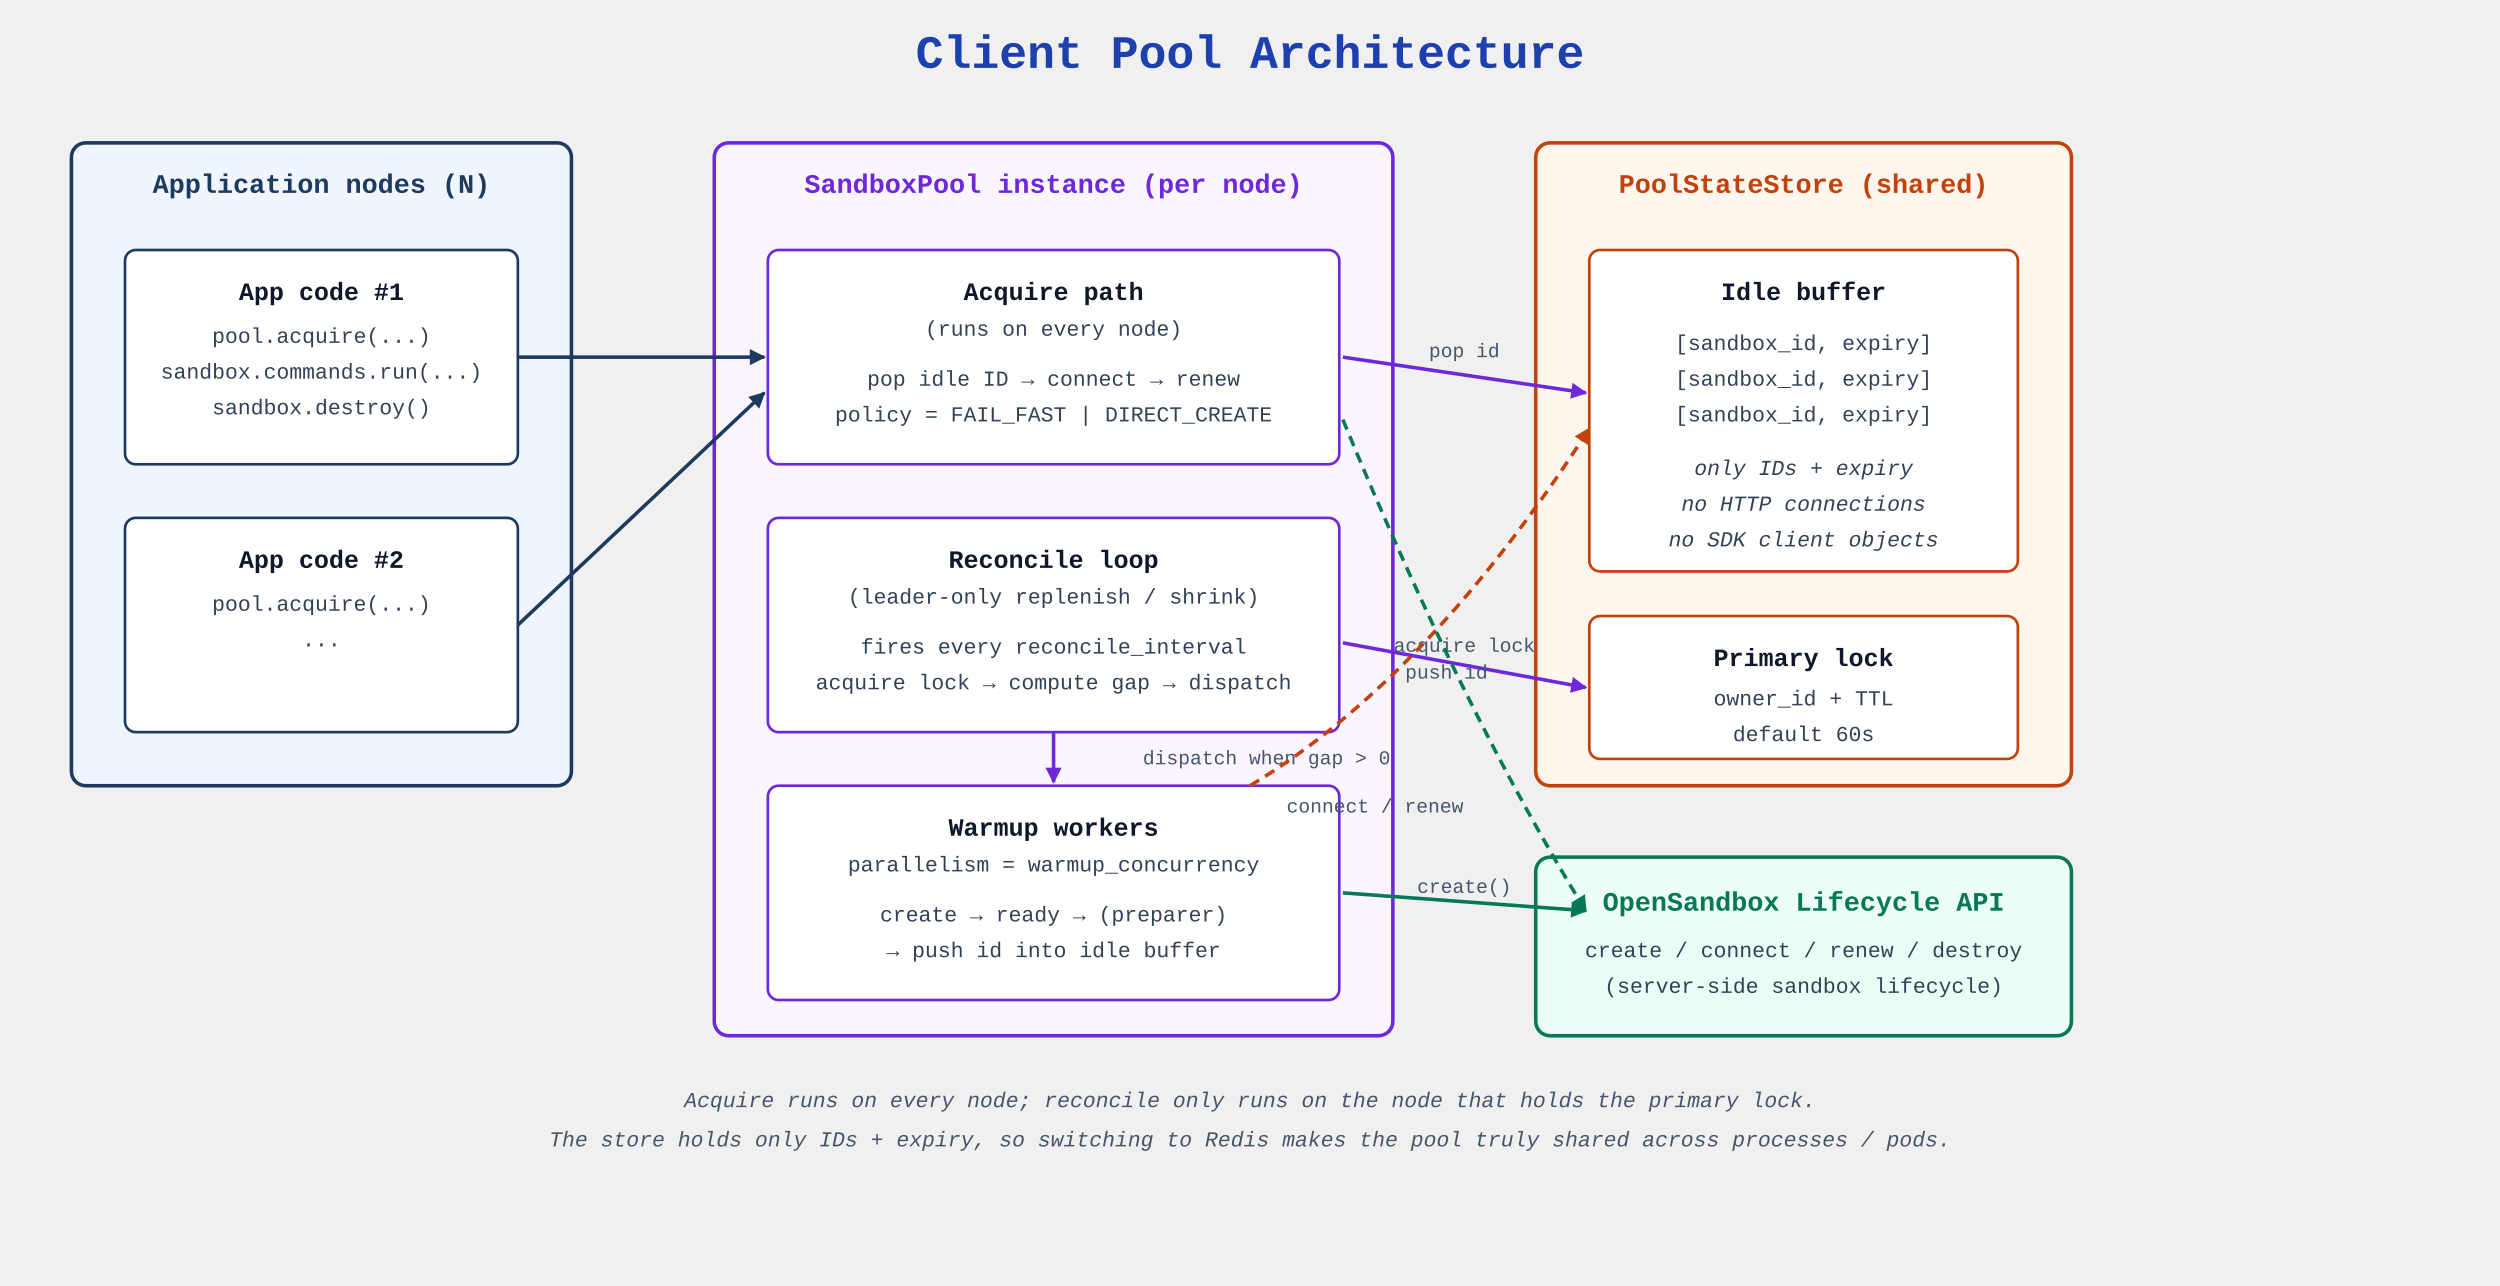
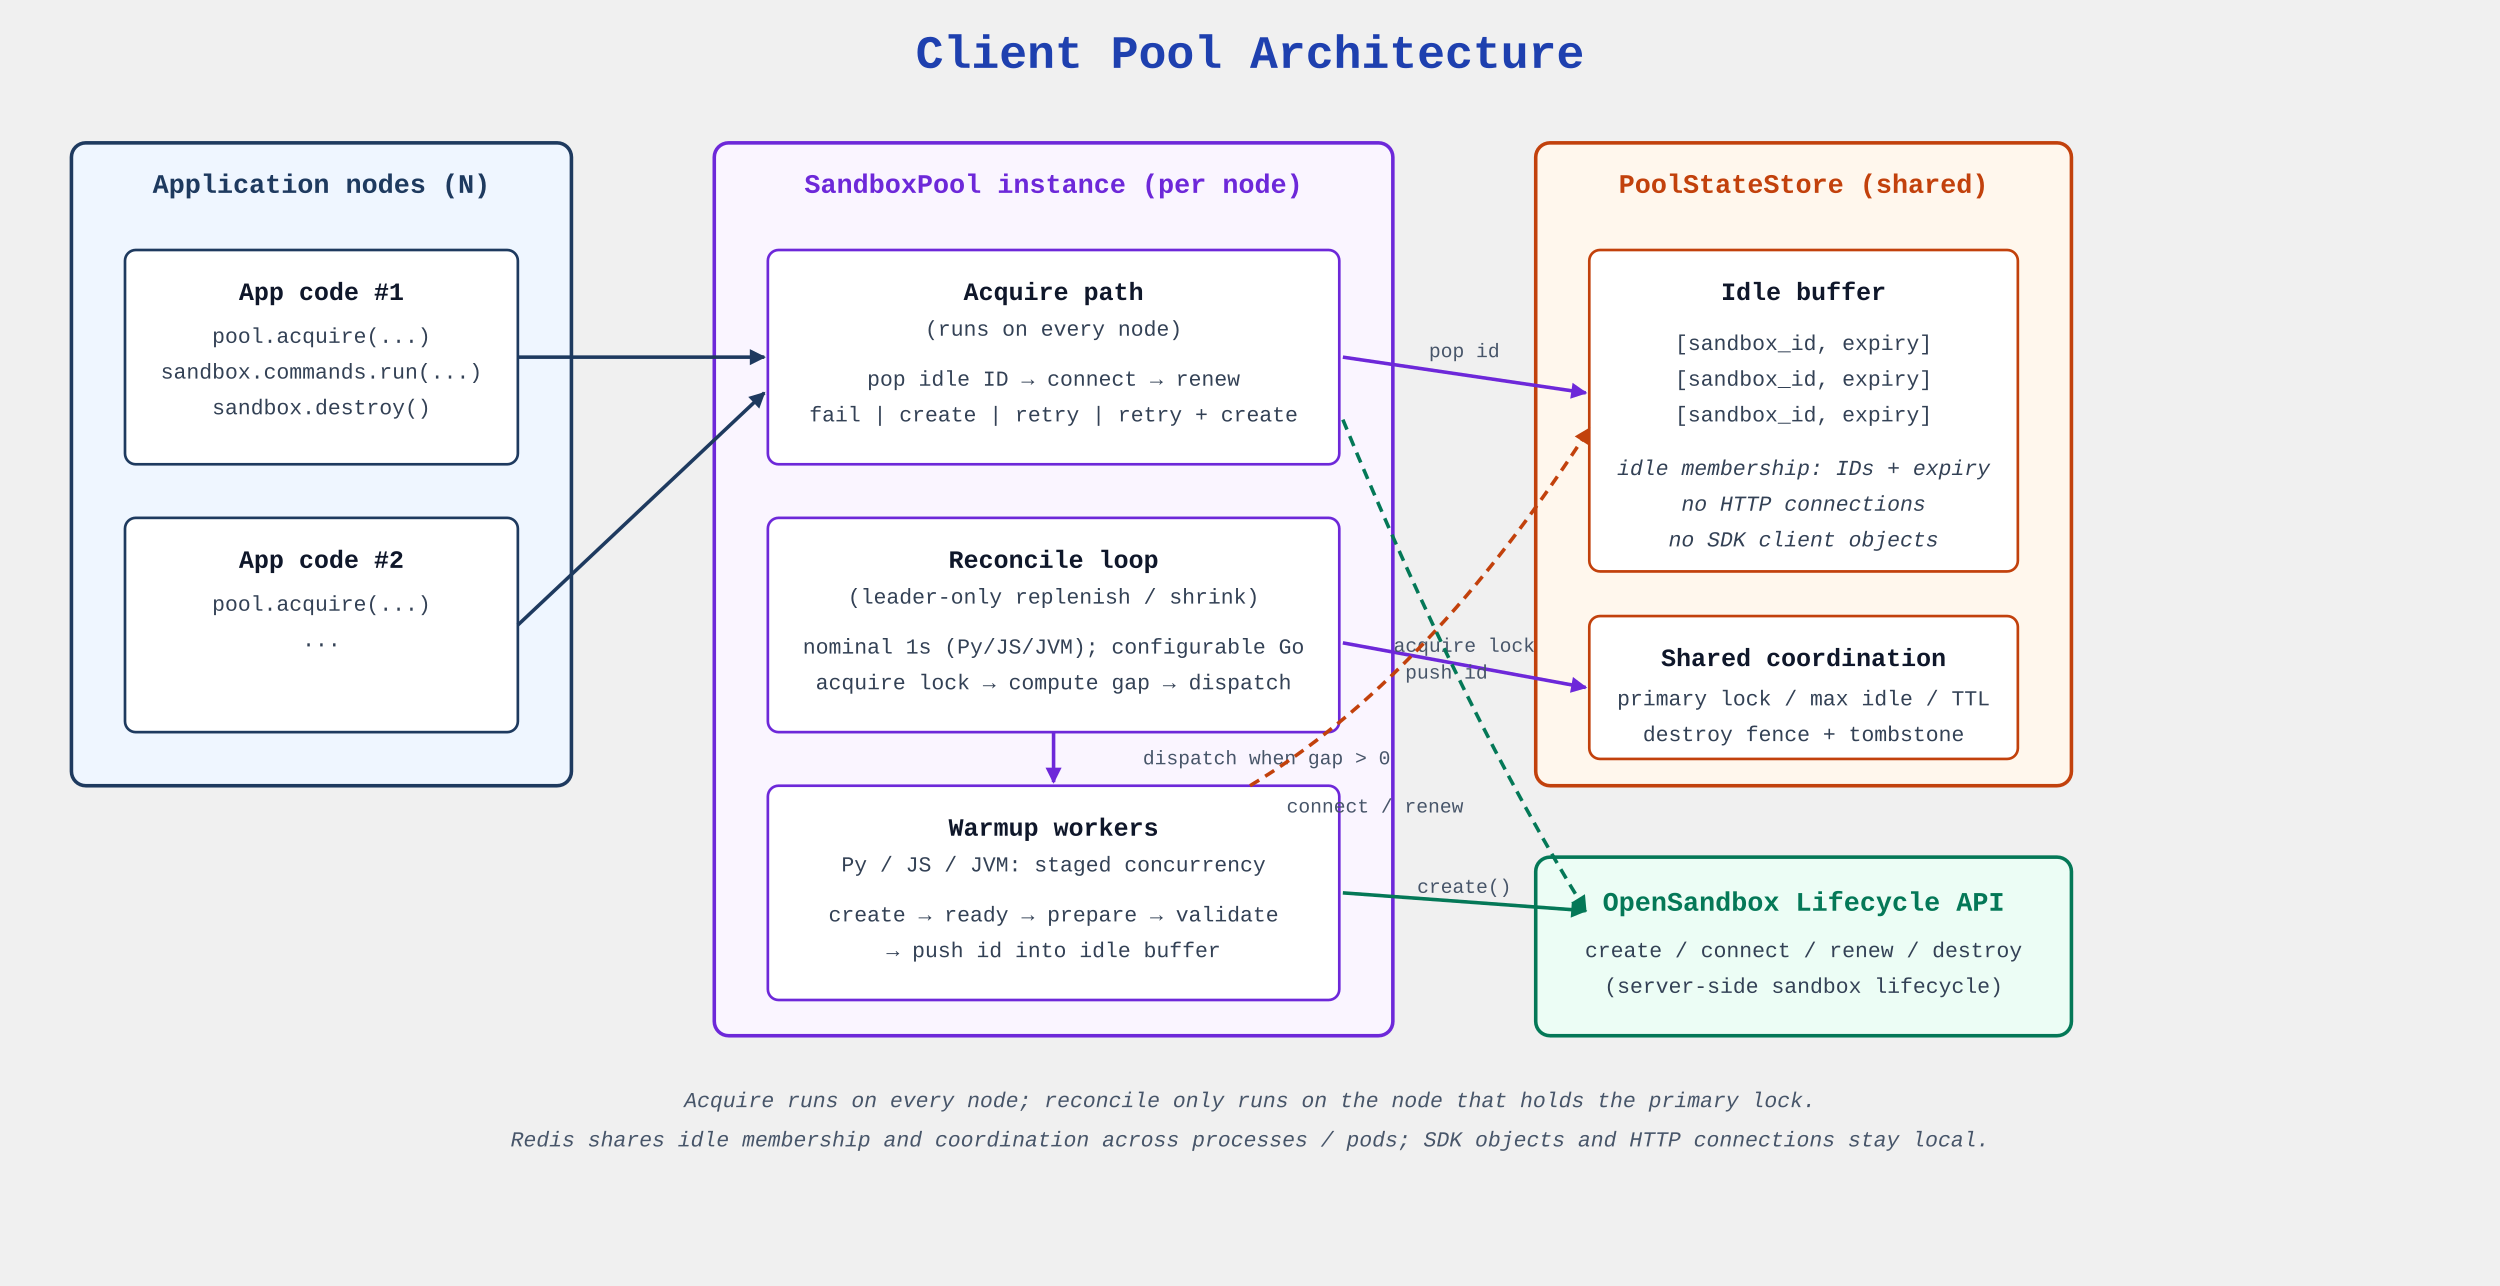
<svg xmlns="http://www.w3.org/2000/svg" width="1400" height="720" viewBox="0 0 1400 720" role="img" aria-labelledby="title desc">
  <defs>
    <marker id="a1-arrow-blue" viewBox="0 0 10 10" refX="9" refY="5" markerWidth="9" markerHeight="9" markerUnits="userSpaceOnUse" orient="auto-start-reverse">
      <path d="M 0 0 L 10 5 L 0 10 z" fill="#1e3a5f" />
    </marker>
    <marker id="a1-arrow-purple" viewBox="0 0 10 10" refX="9" refY="5" markerWidth="9" markerHeight="9" markerUnits="userSpaceOnUse" orient="auto-start-reverse">
      <path d="M 0 0 L 10 5 L 0 10 z" fill="#6d28d9" />
    </marker>
    <marker id="a1-arrow-orange" viewBox="0 0 10 10" refX="9" refY="5" markerWidth="9" markerHeight="9" markerUnits="userSpaceOnUse" orient="auto-start-reverse">
      <path d="M 0 0 L 10 5 L 0 10 z" fill="#c2410c" />
    </marker>
    <marker id="a1-arrow-green" viewBox="0 0 10 10" refX="9" refY="5" markerWidth="9" markerHeight="9" markerUnits="userSpaceOnUse" orient="auto-start-reverse">
      <path d="M 0 0 L 10 5 L 0 10 z" fill="#047857" />
    </marker>
    <style>
      text { font-family: Menlo, Monaco, Consolas, "Liberation Mono", monospace; }
      .title { font-size: 26px; font-weight: 700; fill: #1e40af; }
      .group-title { font-size: 15px; font-weight: 700; }
      .box-title { font-size: 14px; font-weight: 700; fill: #0f172a; }
      .box-text { font-size: 12px; fill: #334155; }
      .edge-label { font-size: 11px; fill: #475569; }
      .caption { font-size: 12px; fill: #475569; font-style: italic; }
    </style>
  </defs>
  <text x="700" y="38" class="title" text-anchor="middle">Client Pool Architecture</text>
  <g>
    <rect x="40" y="80" width="280" height="360" fill="#eff6ff" stroke="#1e3a5f" stroke-width="2" rx="8" />
    <text x="180" y="108" class="group-title" fill="#1e3a5f" text-anchor="middle">Application nodes (N)</text>
    <rect x="70" y="140" width="220" height="120" fill="#ffffff" stroke="#1e3a5f" stroke-width="1.5" rx="6" />
    <text x="180" y="168" class="box-title" text-anchor="middle">App code #1</text>
    <text x="180" y="192" class="box-text" text-anchor="middle">pool.acquire(...)</text>
    <text x="180" y="212" class="box-text" text-anchor="middle">sandbox.commands.run(...)</text>
    <text x="180" y="232" class="box-text" text-anchor="middle">sandbox.destroy()</text>
    <rect x="70" y="290" width="220" height="120" fill="#ffffff" stroke="#1e3a5f" stroke-width="1.5" rx="6" />
    <text x="180" y="318" class="box-title" text-anchor="middle">App code #2</text>
    <text x="180" y="342" class="box-text" text-anchor="middle">pool.acquire(...)</text>
    <text x="180" y="362" class="box-text" text-anchor="middle">...</text>
  </g>
  <g>
    <rect x="400" y="80" width="380" height="500" fill="#faf5ff" stroke="#6d28d9" stroke-width="2" rx="8" />
    <text x="590" y="108" class="group-title" fill="#6d28d9" text-anchor="middle">SandboxPool instance (per node)</text>
    <rect x="430" y="140" width="320" height="120" fill="#ffffff" stroke="#6d28d9" stroke-width="1.5" rx="6" />
    <text x="590" y="168" class="box-title" text-anchor="middle">Acquire path</text>
    <text x="590" y="188" class="box-text" text-anchor="middle">(runs on every node)</text>
    <text x="590" y="216" class="box-text" text-anchor="middle">pop idle ID → connect → renew</text>
-     <text x="590" y="236" class="box-text" text-anchor="middle">policy = FAIL_FAST | DIRECT_CREATE</text>
+     <text x="590" y="236" class="box-text" text-anchor="middle">fail | create | retry | retry + create</text>
    <rect x="430" y="290" width="320" height="120" fill="#ffffff" stroke="#6d28d9" stroke-width="1.5" rx="6" />
    <text x="590" y="318" class="box-title" text-anchor="middle">Reconcile loop</text>
    <text x="590" y="338" class="box-text" text-anchor="middle">(leader-only replenish / shrink)</text>
-     <text x="590" y="366" class="box-text" text-anchor="middle">fires every reconcile_interval</text>
+     <text x="590" y="366" class="box-text" text-anchor="middle">nominal 1s (Py/JS/JVM); configurable Go</text>
    <text x="590" y="386" class="box-text" text-anchor="middle">acquire lock → compute gap → dispatch</text>
    <rect x="430" y="440" width="320" height="120" fill="#ffffff" stroke="#6d28d9" stroke-width="1.5" rx="6" />
    <text x="590" y="468" class="box-title" text-anchor="middle">Warmup workers</text>
-     <text x="590" y="488" class="box-text" text-anchor="middle">parallelism = warmup_concurrency</text>
-     <text x="590" y="516" class="box-text" text-anchor="middle">create → ready → (preparer)</text>
+     <text x="590" y="488" class="box-text" text-anchor="middle">Py / JS / JVM: staged concurrency</text>
+     <text x="590" y="516" class="box-text" text-anchor="middle">create → ready → prepare → validate</text>
    <text x="590" y="536" class="box-text" text-anchor="middle">→ push id into idle buffer</text>
  </g>
  <g>
    <rect x="860" y="80" width="300" height="360" fill="#fff7ed" stroke="#c2410c" stroke-width="2" rx="8" />
    <text x="1010" y="108" class="group-title" fill="#c2410c" text-anchor="middle">PoolStateStore (shared)</text>
    <rect x="890" y="140" width="240" height="180" fill="#ffffff" stroke="#c2410c" stroke-width="1.5" rx="6" />
    <text x="1010" y="168" class="box-title" text-anchor="middle">Idle buffer</text>
    <text x="1010" y="196" class="box-text" text-anchor="middle">[sandbox_id, expiry]</text>
    <text x="1010" y="216" class="box-text" text-anchor="middle">[sandbox_id, expiry]</text>
    <text x="1010" y="236" class="box-text" text-anchor="middle">[sandbox_id, expiry]</text>
-     <text x="1010" y="266" class="box-text" text-anchor="middle" font-style="italic">only IDs + expiry</text>
+     <text x="1010" y="266" class="box-text" text-anchor="middle" font-style="italic">idle membership: IDs + expiry</text>
    <text x="1010" y="286" class="box-text" text-anchor="middle" font-style="italic">no HTTP connections</text>
    <text x="1010" y="306" class="box-text" text-anchor="middle" font-style="italic">no SDK client objects</text>
    <rect x="890" y="345" width="240" height="80" fill="#ffffff" stroke="#c2410c" stroke-width="1.5" rx="6" />
-     <text x="1010" y="373" class="box-title" text-anchor="middle">Primary lock</text>
-     <text x="1010" y="395" class="box-text" text-anchor="middle">owner_id + TTL</text>
-     <text x="1010" y="415" class="box-text" text-anchor="middle">default 60s</text>
+     <text x="1010" y="373" class="box-title" text-anchor="middle">Shared coordination</text>
+     <text x="1010" y="395" class="box-text" text-anchor="middle">primary lock / max idle / TTL</text>
+     <text x="1010" y="415" class="box-text" text-anchor="middle">destroy fence + tombstone</text>
  </g>
  <g>
    <rect x="860" y="480" width="300" height="100" fill="#ecfdf5" stroke="#047857" stroke-width="2" rx="8" />
    <text x="1010" y="510" class="group-title" fill="#047857" text-anchor="middle">OpenSandbox Lifecycle API</text>
    <text x="1010" y="536" class="box-text" text-anchor="middle">create / connect / renew / destroy</text>
    <text x="1010" y="556" class="box-text" text-anchor="middle">(server-side sandbox lifecycle)</text>
  </g>
  <path d="M 290 200 L 428 200" stroke="#1e3a5f" stroke-width="2" fill="none" marker-end="url(#a1-arrow-blue)" />
  <path d="M 290 350 L 428 220" stroke="#1e3a5f" stroke-width="2" fill="none" marker-end="url(#a1-arrow-blue)" />
  <path d="M 752 200 L 888 220" stroke="#6d28d9" stroke-width="2" fill="none" marker-end="url(#a1-arrow-purple)" />
  <text x="820" y="200" class="edge-label" text-anchor="middle">pop id</text>
  <path d="M 752 360 L 888 385" stroke="#6d28d9" stroke-width="2" fill="none" marker-end="url(#a1-arrow-purple)" />
  <text x="820" y="365" class="edge-label" text-anchor="middle">acquire lock</text>
  <path d="M 590 410 L 590 438" stroke="#6d28d9" stroke-width="2" fill="none" marker-end="url(#a1-arrow-purple)" />
  <text x="640" y="428" class="edge-label" text-anchor="start">dispatch when gap &gt; 0</text>
  <path d="M 752 500 L 888 510" stroke="#047857" stroke-width="2" fill="none" marker-end="url(#a1-arrow-green)" />
  <text x="820" y="500" class="edge-label" text-anchor="middle">create()</text>
  <path d="M 700 440 Q 800 380 890 240" stroke="#c2410c" stroke-width="2" fill="none" marker-end="url(#a1-arrow-orange)" stroke-dasharray="6,4" />
  <text x="810" y="380" class="edge-label" text-anchor="middle">push id</text>
  <path d="M 752 235 Q 820 400 888 510" stroke="#047857" stroke-width="2" fill="none" marker-end="url(#a1-arrow-green)" stroke-dasharray="6,4" />
  <text x="770" y="455" class="edge-label" text-anchor="middle">connect / renew</text>
  <text x="700" y="620" class="caption" text-anchor="middle">Acquire runs on every node; reconcile only runs on the node that holds the primary lock.</text>
-   <text x="700" y="642" class="caption" text-anchor="middle">The store holds only IDs + expiry, so switching to Redis makes the pool truly shared across processes / pods.</text>
+   <text x="700" y="642" class="caption" text-anchor="middle">Redis shares idle membership and coordination across processes / pods; SDK objects and HTTP connections stay local.</text>
</svg>
